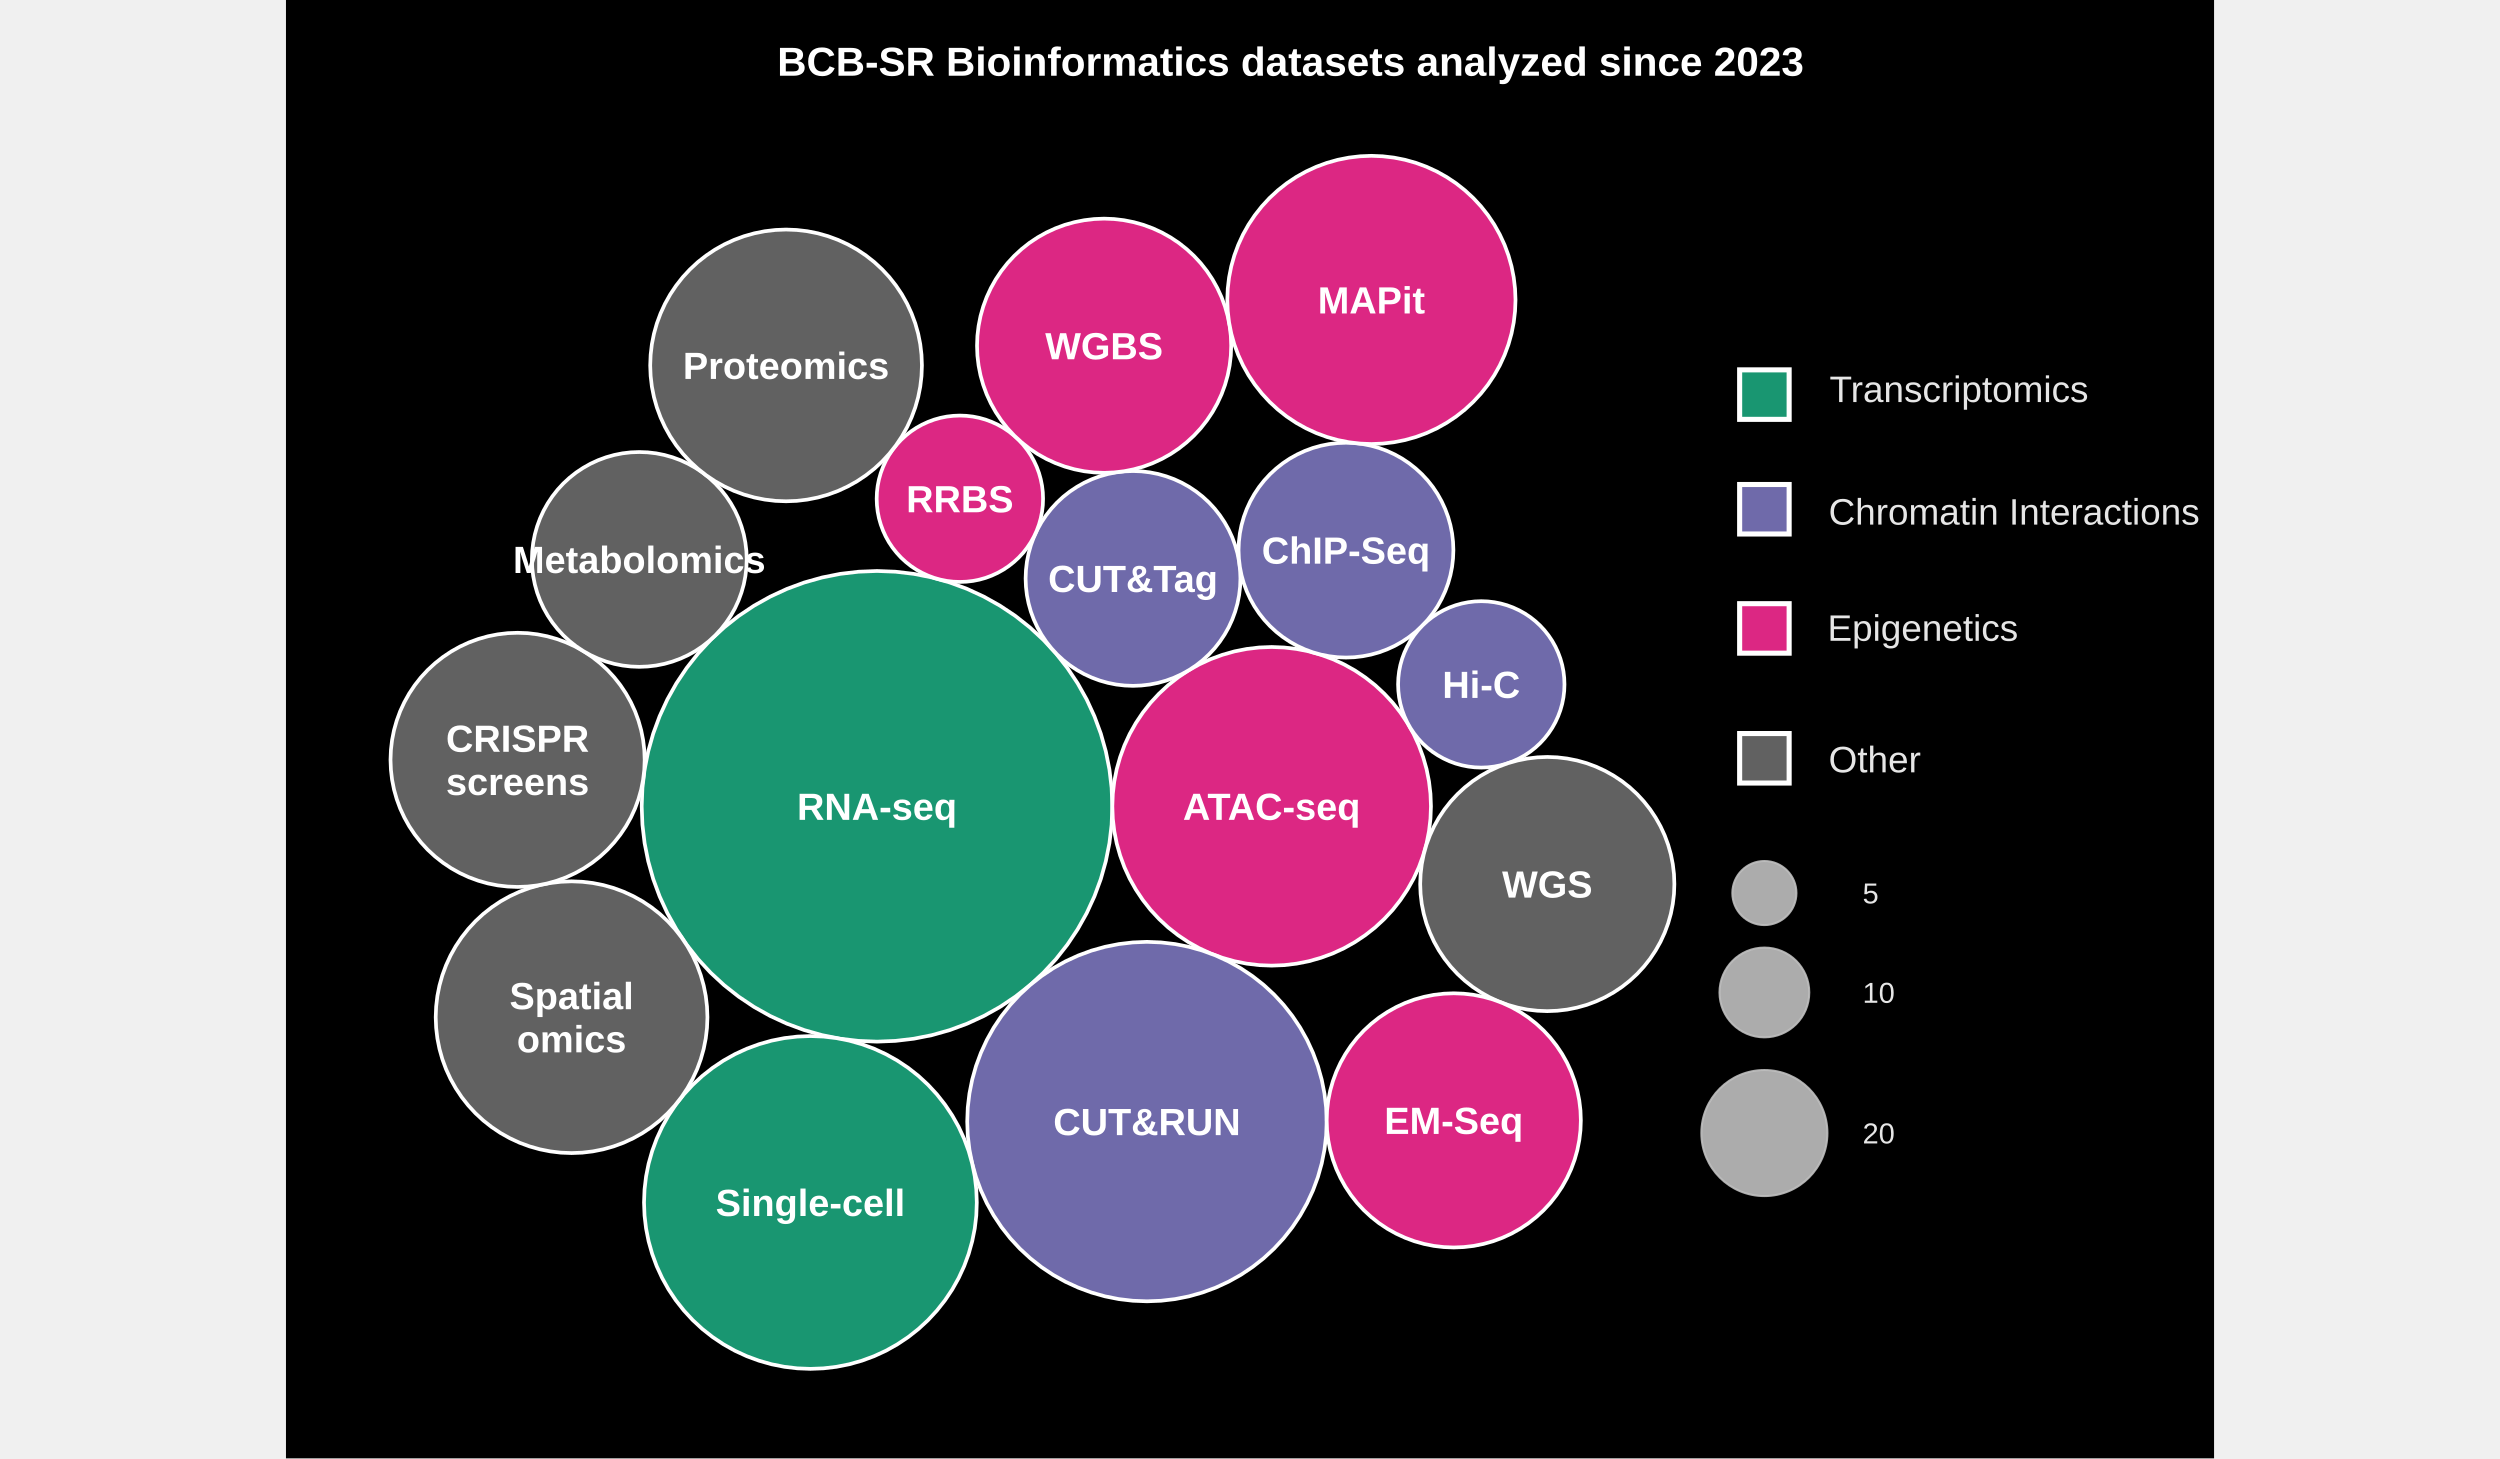
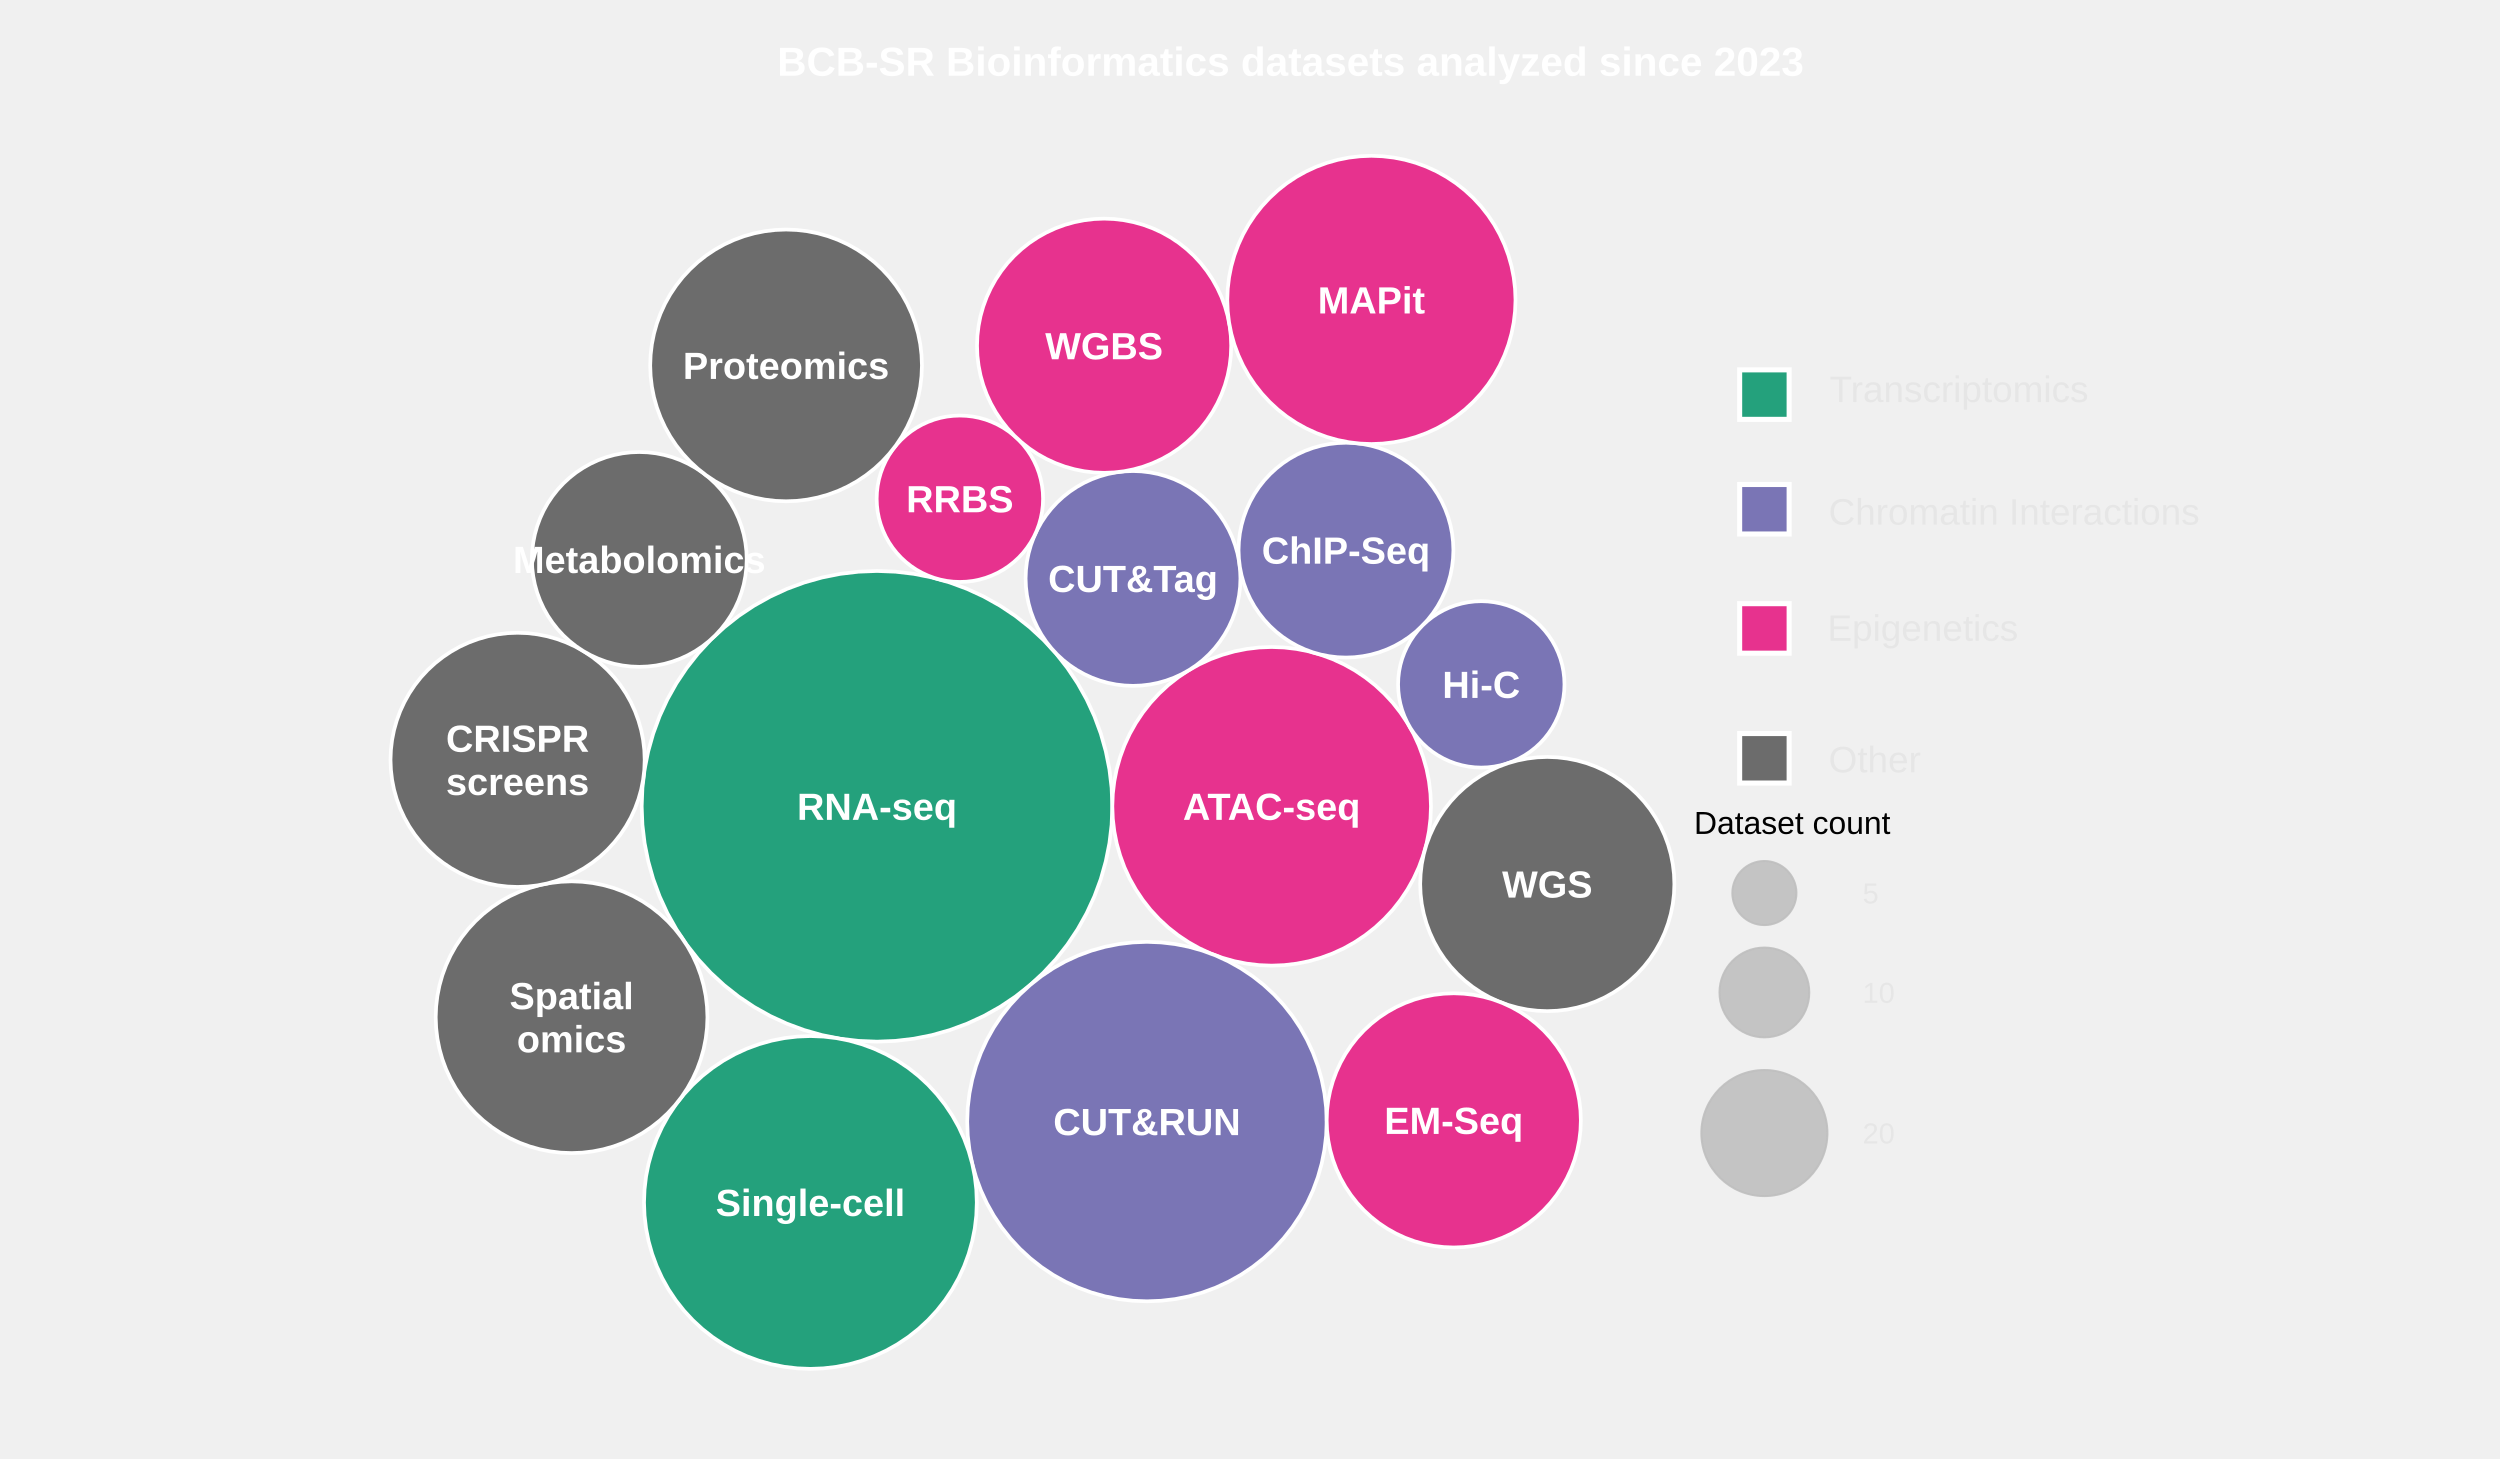
<svg xmlns="http://www.w3.org/2000/svg" width="864.00pt" height="504.00pt" viewBox="0 0 864.00 504.00" version="1.1" id="svg70">
  <defs id="defs70">
    <defs id="defs1">
      <style type="text/css" id="style1">
    .svglite line, .svglite polyline, .svglite polygon, .svglite path, .svglite rect, .svglite circle {
      fill: none;
      stroke: #000000;
      stroke-linecap: round;
      stroke-linejoin: round;
      stroke-miterlimit: 10.00;
    }
    .svglite text {
      white-space: pre;
    }
    .svglite g.glyphgroup path {
      fill: inherit;
      stroke: none;
    }
  </style>
    </defs>
    <defs id="defs2">
      <clipPath id="cpMC4wMHw4NjQuMDB8MC4wMHw1MDQuMDA=">
        <rect x="0.00" y="0.00" width="864.00" height="504.00" id="rect2" />
      </clipPath>
    </defs>
    <defs id="defs3">
      <clipPath id="cpOTguODN8NzY1LjE3fDAuMDB8NTA0LjAw">
        <rect x="98.83" y="0.00" width="666.35" height="504.00" id="rect3" />
      </clipPath>
    </defs>
    <defs id="defs5" />
  </defs>
  <rect width="100%" height="100%" style="fill:none;stroke:none" id="rect1" x="0" y="0" />
  <g clip-path="url(#cpMC4wMHw4NjQuMDB8MC4wMHw1MDQuMDA=)" id="g2" />
-   <g clip-path="url(#cpOTguODN8NzY1LjE3fDAuMDB8NTA0LjAw)" id="g4">
-     <rect x="98.83" y="-1.1e-13" width="666.35" height="504" style="stroke:none;stroke-width:0.75" id="rect4" />
-   </g>
  <g clip-path="url(#cpMC4wMHw4NjQuMDB8MC4wMHw1MDQuMDA=)" id="g5" />
-   <rect x="112.77" y="32.89" width="488.07" height="461.14" style="stroke:none;stroke-width:0.75" id="rect6" />
  <polygon points="380.44,253.53 378.23,247.54 375.56,241.74 372.44,236.17 368.89,230.86 364.94,225.84 360.6,221.15 355.91,216.82 350.9,212.86 345.59,209.32 340.02,206.2 334.22,203.52 328.23,201.31 322.08,199.58 315.82,198.33 309.48,197.58 303.1,197.33 296.72,197.58 290.37,198.33 284.11,199.58 277.96,201.31 271.97,203.52 266.17,206.2 260.6,209.32 255.29,212.86 250.28,216.82 245.59,221.15 241.25,225.84 237.3,230.86 233.75,236.17 230.63,241.74 227.96,247.54 225.75,253.53 224.02,259.67 222.77,265.94 222.02,272.28 221.77,278.66 222.02,285.04 222.77,291.38 224.02,297.64 225.75,303.79 227.96,309.78 230.63,315.58 233.75,321.15 237.3,326.46 241.25,331.48 245.59,336.17 250.28,340.5 255.29,344.45 260.6,348 266.17,351.12 271.97,353.79 277.96,356 284.11,357.74 290.37,358.98 296.72,359.73 303.1,359.99 309.48,359.73 315.82,358.98 322.08,357.74 328.23,356 334.22,353.79 340.02,351.12 345.59,348 350.9,344.45 355.91,340.5 360.6,336.17 364.94,331.48 368.89,326.46 372.44,321.15 375.56,315.58 378.23,309.78 380.44,303.79 382.17,297.64 383.42,291.38 384.17,285.04 384.42,278.66 384.17,272.28 383.42,265.94 382.17,259.67 " style="fill:#1b9e77;fill-opacity:0.95;stroke:#ffffff;stroke-width:1.28;stroke-linecap:butt" id="polygon6" />
  <polygon points="491.84,261.65 490.35,257.59 488.54,253.66 486.42,249.89 484.02,246.3 481.35,242.9 478.41,239.73 475.24,236.79 471.84,234.12 468.25,231.71 464.48,229.6 460.55,227.79 456.49,226.3 452.33,225.12 448.09,224.28 443.8,223.77 439.48,223.6 435.16,223.77 430.87,224.28 426.63,225.12 422.47,226.3 418.41,227.79 414.48,229.6 410.71,231.71 407.12,234.12 403.72,236.79 400.55,239.73 397.61,242.9 394.94,246.3 392.54,249.89 390.42,253.66 388.61,257.59 387.12,261.65 385.94,265.81 385.1,270.05 384.59,274.34 384.42,278.66 384.59,282.98 385.1,287.27 385.94,291.51 387.12,295.67 388.61,299.73 390.42,303.66 392.54,307.43 394.94,311.02 397.61,314.42 400.55,317.59 403.72,320.53 407.12,323.2 410.71,325.6 414.48,327.72 418.41,329.53 422.47,331.02 426.63,332.2 430.87,333.04 435.16,333.55 439.48,333.72 443.8,333.55 448.09,333.04 452.33,332.2 456.49,331.02 460.55,329.53 464.48,327.72 468.25,325.6 471.84,323.2 475.24,320.53 478.41,317.59 481.35,314.42 484.02,311.02 486.42,307.43 488.54,303.66 490.35,299.73 491.84,295.67 493.02,291.51 493.86,287.27 494.37,282.98 494.54,278.66 494.37,274.34 493.86,270.05 493.02,265.81 " style="fill:#e7298a;fill-opacity:0.95;stroke:#ffffff;stroke-width:1.28;stroke-linecap:butt" id="polygon7" />
  <polygon points="455.46,368.42 453.77,363.85 451.73,359.42 449.35,355.16 446.64,351.11 443.62,347.28 440.31,343.7 436.73,340.39 432.89,337.37 428.84,334.66 424.58,332.27 420.16,330.23 415.58,328.54 410.89,327.22 406.1,326.27 401.26,325.7 396.39,325.5 391.51,325.7 386.67,326.27 381.89,327.22 377.19,328.54 372.62,330.23 368.19,332.27 363.93,334.66 359.88,337.37 356.05,340.39 352.46,343.7 349.15,347.28 346.13,351.11 343.42,355.16 341.04,359.42 339,363.85 337.31,368.42 335.99,373.12 335.04,377.9 334.46,382.74 334.27,387.62 334.46,392.49 335.04,397.34 335.99,402.12 337.31,406.81 339,411.39 341.04,415.82 343.42,420.07 346.13,424.13 349.15,427.96 352.46,431.54 356.05,434.85 359.88,437.87 363.93,440.58 368.19,442.96 372.62,445 377.19,446.69 381.89,448.02 386.67,448.97 391.51,449.54 396.39,449.73 401.26,449.54 406.1,448.97 410.89,448.02 415.58,446.69 420.16,445 424.58,442.96 428.84,440.58 432.89,437.87 436.73,434.85 440.31,431.54 443.62,427.96 446.64,424.13 449.35,420.07 451.73,415.82 453.77,411.39 455.46,406.81 456.78,402.12 457.73,397.34 458.31,392.49 458.5,387.62 458.31,382.74 457.73,377.9 456.78,373.12 " style="fill:#7570b3;fill-opacity:0.95;stroke:#ffffff;stroke-width:1.28;stroke-linecap:butt" id="polygon8" />
  <polygon points="426.87,188.44 425.87,185.7 424.65,183.06 423.22,180.51 421.6,178.09 419.8,175.8 417.82,173.66 415.68,171.68 413.39,169.88 410.97,168.26 408.42,166.83 405.78,165.61 403.04,164.61 400.24,163.81 397.38,163.25 394.48,162.9 391.57,162.79 388.66,162.9 385.76,163.25 382.91,163.81 380.1,164.61 377.37,165.61 374.72,166.83 372.18,168.26 369.75,169.88 367.46,171.68 365.32,173.66 363.35,175.8 361.54,178.09 359.92,180.51 358.5,183.06 357.28,185.7 356.27,188.44 355.48,191.24 354.91,194.1 354.57,197 354.45,199.91 354.57,202.82 354.91,205.72 355.48,208.57 356.27,211.38 357.28,214.11 358.5,216.76 359.92,219.3 361.54,221.73 363.35,224.02 365.32,226.16 367.46,228.14 369.75,229.94 372.18,231.56 374.72,232.98 377.37,234.2 380.1,235.21 382.91,236 385.76,236.57 388.66,236.91 391.57,237.03 394.48,236.91 397.38,236.57 400.24,236 403.04,235.21 405.78,234.2 408.42,232.98 410.97,231.56 413.39,229.94 415.68,228.14 417.82,226.16 419.8,224.02 421.6,221.73 423.22,219.3 424.65,216.76 425.87,214.11 426.87,211.38 427.67,208.57 428.23,205.72 428.58,202.82 428.69,199.91 428.58,197 428.23,194.1 427.67,191.24 " style="fill:#7570b3;fill-opacity:0.95;stroke:#ffffff;stroke-width:1.28;stroke-linecap:butt" id="polygon9" />
  <polygon points="500.47,178.66 499.46,175.93 498.24,173.28 496.82,170.74 495.2,168.31 493.39,166.02 491.41,163.88 489.27,161.91 486.98,160.1 484.56,158.48 482.02,157.06 479.37,155.84 476.64,154.83 473.83,154.04 470.97,153.47 468.08,153.13 465.17,153.01 462.25,153.13 459.36,153.47 456.5,154.04 453.69,154.83 450.96,155.84 448.31,157.06 445.77,158.48 443.35,160.1 441.06,161.91 438.92,163.88 436.94,166.02 435.13,168.31 433.51,170.74 432.09,173.28 430.87,175.93 429.86,178.66 429.07,181.47 428.5,184.32 428.16,187.22 428.04,190.13 428.16,193.04 428.5,195.94 429.07,198.8 429.86,201.6 430.87,204.34 432.09,206.98 433.51,209.53 435.13,211.95 436.94,214.24 438.92,216.38 441.06,218.36 443.35,220.16 445.77,221.78 448.31,223.21 450.96,224.43 453.69,225.44 456.5,226.23 459.36,226.79 462.25,227.14 465.17,227.25 468.08,227.14 470.97,226.79 473.83,226.23 476.64,225.44 479.37,224.43 482.02,223.21 484.56,221.78 486.98,220.16 489.27,218.36 491.41,216.38 493.39,214.24 495.2,211.95 496.82,209.53 498.24,206.98 499.46,204.34 500.47,201.6 501.26,198.8 501.83,195.94 502.17,193.04 502.29,190.13 502.17,187.22 501.83,184.32 501.26,181.47 " style="fill:#7570b3;fill-opacity:0.95;stroke:#ffffff;stroke-width:1.28;stroke-linecap:butt" id="polygon10" />
  <polygon points="539.28,227.64 538.49,225.52 537.55,223.47 536.45,221.5 535.19,219.62 533.79,217.85 532.26,216.19 530.6,214.66 528.83,213.26 526.95,212.01 524.98,210.91 522.93,209.96 520.82,209.18 518.64,208.57 516.43,208.13 514.19,207.86 511.93,207.77 509.67,207.86 507.43,208.13 505.22,208.57 503.04,209.18 500.93,209.96 498.88,210.91 496.91,212.01 495.03,213.26 493.26,214.66 491.6,216.19 490.07,217.85 488.67,219.62 487.41,221.5 486.31,223.47 485.37,225.52 484.58,227.64 483.97,229.81 483.53,232.03 483.27,234.27 483.18,236.52 483.27,238.78 483.53,241.02 483.97,243.24 484.58,245.41 485.37,247.53 486.31,249.58 487.41,251.55 488.67,253.43 490.07,255.2 491.6,256.86 493.26,258.39 495.03,259.79 496.91,261.04 498.88,262.14 500.93,263.09 503.04,263.87 505.22,264.48 507.43,264.92 509.67,265.19 511.93,265.28 514.19,265.19 516.43,264.92 518.64,264.48 520.82,263.87 522.93,263.09 524.98,262.14 526.95,261.04 528.83,259.79 530.6,258.39 532.26,256.86 533.79,255.2 535.19,253.43 536.45,251.55 537.55,249.58 538.49,247.53 539.28,245.41 539.89,243.24 540.33,241.02 540.59,238.78 540.68,236.52 540.59,234.27 540.33,232.03 539.89,229.81 " style="fill:#7570b3;fill-opacity:0.95;stroke:#ffffff;stroke-width:1.28;stroke-linecap:butt" id="polygon11" />
  <polygon points="576.51,291.95 575.32,288.72 573.88,285.59 572.19,282.58 570.28,279.71 568.14,277 565.8,274.47 563.27,272.13 560.56,269.99 557.69,268.08 554.68,266.39 551.55,264.95 548.32,263.75 545,262.82 541.61,262.15 538.19,261.74 534.74,261.6 531.3,261.74 527.87,262.15 524.49,262.82 521.17,263.75 517.94,264.95 514.8,266.39 511.79,268.08 508.93,269.99 506.22,272.13 503.69,274.47 501.35,277 499.21,279.71 497.29,282.58 495.61,285.59 494.17,288.72 492.97,291.95 492.04,295.27 491.36,298.65 490.96,302.08 490.82,305.53 490.96,308.97 491.36,312.4 492.04,315.78 492.97,319.1 494.17,322.33 495.61,325.47 497.29,328.47 499.21,331.34 501.35,334.05 503.69,336.58 506.22,338.92 508.93,341.06 511.79,342.97 514.8,344.66 517.94,346.1 521.17,347.3 524.49,348.23 527.87,348.91 531.3,349.31 534.74,349.45 538.19,349.31 541.61,348.91 545,348.23 548.32,347.3 551.55,346.1 554.68,344.66 557.69,342.97 560.56,341.06 563.27,338.92 565.8,336.58 568.14,334.05 570.28,331.34 572.19,328.47 573.88,325.47 575.32,322.33 576.51,319.1 577.45,315.78 578.12,312.4 578.53,308.97 578.66,305.53 578.53,302.08 578.12,298.65 577.45,295.27 " style="fill:#666666;fill-opacity:0.95;stroke:#ffffff;stroke-width:1.28;stroke-linecap:butt" id="polygon12" />
  <polygon points="544.19,373.63 543,370.4 541.55,367.26 539.87,364.26 537.95,361.39 535.82,358.68 533.48,356.15 530.94,353.81 528.24,351.67 525.37,349.76 522.36,348.07 519.23,346.63 515.99,345.43 512.67,344.5 509.29,343.82 505.87,343.42 502.42,343.28 498.97,343.42 495.55,343.82 492.17,344.5 488.85,345.43 485.61,346.63 482.48,348.07 479.47,349.76 476.6,351.67 473.9,353.81 471.36,356.15 469.02,358.68 466.89,361.39 464.97,364.26 463.29,367.26 461.84,370.4 460.65,373.63 459.71,376.95 459.04,380.33 458.63,383.76 458.5,387.2 458.63,390.65 459.04,394.08 459.71,397.46 460.65,400.78 461.84,404.01 463.29,407.14 464.97,410.15 466.89,413.02 469.02,415.73 471.36,418.26 473.9,420.6 476.6,422.74 479.47,424.65 482.48,426.34 485.61,427.78 488.85,428.98 492.17,429.91 495.55,430.59 498.97,430.99 502.42,431.13 505.87,430.99 509.29,430.59 512.67,429.91 515.99,428.98 519.23,427.78 522.36,426.34 525.37,424.65 528.24,422.74 530.94,420.6 533.48,418.26 535.82,415.73 537.95,413.02 539.87,410.15 541.55,407.14 543,404.01 544.19,400.78 545.13,397.46 545.8,394.08 546.21,390.65 546.34,387.2 546.21,383.76 545.8,380.33 545.13,376.95 " style="fill:#e7298a;fill-opacity:0.95;stroke:#ffffff;stroke-width:1.28;stroke-linecap:butt" id="polygon13" />
  <polygon points="359.08,163.48 358.3,161.37 357.35,159.32 356.25,157.35 354.99,155.47 353.6,153.7 352.06,152.04 350.4,150.51 348.63,149.11 346.75,147.85 344.78,146.75 342.73,145.81 340.62,145.02 338.44,144.41 336.23,143.97 333.99,143.71 331.73,143.62 329.48,143.71 327.23,143.97 325.02,144.41 322.85,145.02 320.73,145.81 318.68,146.75 316.71,147.85 314.83,149.11 313.06,150.51 311.4,152.04 309.87,153.7 308.47,155.47 307.21,157.35 306.11,159.32 305.17,161.37 304.39,163.48 303.77,165.66 303.33,167.87 303.07,170.11 302.98,172.37 303.07,174.63 303.33,176.87 303.77,179.08 304.39,181.25 305.17,183.37 306.11,185.42 307.21,187.39 308.47,189.27 309.87,191.04 311.4,192.7 313.06,194.23 314.83,195.63 316.71,196.89 318.68,197.99 320.73,198.93 322.85,199.72 325.02,200.33 327.23,200.77 329.48,201.03 331.73,201.12 333.99,201.03 336.23,200.77 338.44,200.33 340.62,199.72 342.73,198.93 344.78,197.99 346.75,196.89 348.63,195.63 350.4,194.23 352.06,192.7 353.6,191.04 354.99,189.27 356.25,187.39 357.35,185.42 358.3,183.37 359.08,181.25 359.69,179.08 360.13,176.87 360.4,174.63 360.48,172.37 360.4,170.11 360.13,167.87 359.69,165.66 " style="fill:#e7298a;fill-opacity:0.95;stroke:#ffffff;stroke-width:1.28;stroke-linecap:butt" id="polygon14" />
  <polygon points="423.35,105.91 422.16,102.68 420.71,99.55 419.03,96.54 417.11,93.67 414.98,90.96 412.64,88.43 410.1,86.09 407.4,83.95 404.53,82.04 401.52,80.35 398.39,78.91 395.15,77.71 391.83,76.78 388.45,76.11 385.03,75.7 381.58,75.56 378.13,75.7 374.71,76.11 371.33,76.78 368.01,77.71 364.77,78.91 361.64,80.35 358.63,82.04 355.76,83.95 353.06,86.09 350.52,88.43 348.18,90.96 346.05,93.67 344.13,96.54 342.45,99.55 341,102.68 339.81,105.91 338.87,109.23 338.2,112.62 337.79,116.04 337.66,119.49 337.79,122.93 338.2,126.36 338.87,129.74 339.81,133.06 341,136.29 342.45,139.43 344.13,142.43 346.05,145.3 348.18,148.01 350.52,150.54 353.06,152.88 355.76,155.02 358.63,156.94 361.64,158.62 364.77,160.06 368.01,161.26 371.33,162.19 374.71,162.87 378.13,163.27 381.58,163.41 385.03,163.27 388.45,162.87 391.83,162.19 395.15,161.26 398.39,160.06 401.52,158.62 404.53,156.94 407.4,155.02 410.1,152.88 412.64,150.54 414.98,148.01 417.11,145.3 419.03,142.43 420.71,139.43 422.16,136.29 423.35,133.06 424.29,129.74 424.96,126.36 425.37,122.93 425.5,119.49 425.37,116.04 424.96,112.62 424.29,109.23 " style="fill:#e7298a;fill-opacity:0.95;stroke:#ffffff;stroke-width:1.28;stroke-linecap:butt" id="polygon15" />
  <polygon points="521.32,88.27 519.97,84.6 518.33,81.05 516.42,77.63 514.25,74.38 511.83,71.31 509.17,68.44 506.3,65.79 503.23,63.36 499.98,61.19 496.57,59.28 493.01,57.64 489.35,56.29 485.58,55.23 481.75,54.47 477.86,54.01 473.96,53.85 470.05,54.01 466.17,54.47 462.33,55.23 458.57,56.29 454.9,57.64 451.35,59.28 447.93,61.19 444.68,63.36 441.61,65.79 438.74,68.44 436.09,71.31 433.67,74.38 431.49,77.63 429.58,81.05 427.95,84.6 426.59,88.27 425.53,92.03 424.77,95.86 424.31,99.75 424.15,103.66 424.31,107.56 424.77,111.45 425.53,115.28 426.59,119.05 427.95,122.71 429.58,126.27 431.49,129.68 433.67,132.93 436.09,136 438.74,138.87 441.61,141.53 444.68,143.95 447.93,146.12 451.35,148.03 454.9,149.67 458.57,151.02 462.33,152.08 466.17,152.84 470.05,153.3 473.96,153.46 477.86,153.3 481.75,152.84 485.58,152.08 489.35,151.02 493.01,149.67 496.57,148.03 499.98,146.12 503.23,143.95 506.3,141.53 509.17,138.87 511.83,136 514.25,132.93 516.42,129.68 518.33,126.27 519.97,122.71 521.32,119.05 522.38,115.28 523.14,111.45 523.6,107.56 523.76,103.66 523.6,99.75 523.14,95.86 522.38,92.03 " style="fill:#e7298a;fill-opacity:0.95;stroke:#ffffff;stroke-width:1.28;stroke-linecap:butt" id="polygon16" />
  <polygon points="334.77,397.8 333.21,393.56 331.32,389.46 329.11,385.52 326.6,381.77 323.8,378.22 320.74,374.91 317.42,371.84 313.88,369.05 310.12,366.54 306.18,364.33 302.08,362.44 297.85,360.88 293.5,359.65 289.07,358.77 284.59,358.24 280.08,358.06 275.56,358.24 271.08,358.77 266.65,359.65 262.31,360.88 258.07,362.44 253.97,364.33 250.03,366.54 246.28,369.05 242.73,371.84 239.41,374.91 236.35,378.22 233.55,381.77 231.04,385.52 228.84,389.46 226.95,393.56 225.39,397.8 224.16,402.15 223.28,406.57 222.75,411.06 222.57,415.57 222.75,420.08 223.28,424.57 224.16,428.99 225.39,433.34 226.95,437.58 228.84,441.68 231.04,445.62 233.55,449.37 236.35,452.92 239.41,456.23 242.73,459.3 246.28,462.09 250.03,464.6 253.97,466.81 258.07,468.7 262.31,470.26 266.65,471.49 271.08,472.37 275.56,472.9 280.08,473.08 284.59,472.9 289.07,472.37 293.5,471.49 297.85,470.26 302.08,468.7 306.18,466.81 310.12,464.6 313.88,462.09 317.42,459.3 320.74,456.23 323.8,452.92 326.6,449.37 329.11,445.62 331.32,441.68 333.21,437.58 334.77,433.34 335.99,428.99 336.88,424.57 337.41,420.08 337.58,415.57 337.41,411.06 336.88,406.57 335.99,402.15 " style="fill:#1b9e77;fill-opacity:0.95;stroke:#ffffff;stroke-width:1.28;stroke-linecap:butt" id="polygon17" />
  <polygon points="242.19,337.04 240.92,333.58 239.37,330.23 237.57,327.01 235.52,323.95 233.24,321.05 230.74,318.35 228.03,315.84 225.13,313.56 222.07,311.51 218.85,309.71 215.5,308.17 212.05,306.89 208.5,305.89 204.88,305.17 201.22,304.74 197.54,304.59 193.85,304.74 190.19,305.17 186.57,305.89 183.03,306.89 179.57,308.17 176.22,309.71 173,311.51 169.94,313.56 167.04,315.84 164.33,318.35 161.83,321.05 159.55,323.95 157.5,327.01 155.7,330.23 154.16,333.58 152.88,337.04 151.88,340.59 151.16,344.2 150.73,347.86 150.58,351.55 150.73,355.23 151.16,358.89 151.88,362.51 152.88,366.06 154.16,369.52 155.7,372.86 157.5,376.08 159.55,379.15 161.83,382.04 164.33,384.75 167.04,387.25 169.94,389.53 173,391.58 176.22,393.38 179.57,394.93 183.03,396.2 186.57,397.2 190.19,397.92 193.85,398.36 197.54,398.5 201.22,398.36 204.88,397.92 208.5,397.2 212.05,396.2 215.5,394.93 218.85,393.38 222.07,391.58 225.13,389.53 228.03,387.25 230.74,384.75 233.24,382.04 235.52,379.15 237.57,376.08 239.37,372.86 240.92,369.52 242.19,366.06 243.19,362.51 243.91,358.89 244.34,355.23 244.49,351.55 244.34,347.86 243.91,344.2 243.19,340.59 " style="fill:#666666;fill-opacity:0.95;stroke:#ffffff;stroke-width:1.28;stroke-linecap:butt" id="polygon18" />
  <polygon points="220.65,249.04 219.46,245.8 218.02,242.67 216.33,239.66 214.41,236.79 212.28,234.08 209.94,231.55 207.41,229.21 204.7,227.08 201.83,225.16 198.82,223.47 195.69,222.03 192.45,220.84 189.13,219.9 185.75,219.23 182.33,218.82 178.88,218.69 175.44,218.82 172.01,219.23 168.63,219.9 165.31,220.84 162.07,222.03 158.94,223.47 155.93,225.16 153.07,227.08 150.36,229.21 147.82,231.55 145.48,234.08 143.35,236.79 141.43,239.66 139.75,242.67 138.3,245.8 137.11,249.04 136.17,252.36 135.5,255.74 135.1,259.16 134.96,262.61 135.1,266.05 135.5,269.48 136.17,272.86 137.11,276.18 138.3,279.42 139.75,282.55 141.43,285.56 143.35,288.42 145.48,291.13 147.82,293.67 150.36,296.01 153.07,298.14 155.93,300.06 158.94,301.74 162.07,303.19 165.31,304.38 168.63,305.32 172.01,305.99 175.44,306.39 178.88,306.53 182.33,306.39 185.75,305.99 189.13,305.32 192.45,304.38 195.69,303.19 198.82,301.74 201.83,300.06 204.7,298.14 207.41,296.01 209.94,293.67 212.28,291.13 214.41,288.42 216.33,285.56 218.02,282.55 219.46,279.42 220.65,276.18 221.59,272.86 222.26,269.48 222.67,266.05 222.8,262.61 222.67,259.16 222.26,255.74 221.59,252.36 " style="fill:#666666;fill-opacity:0.95;stroke:#ffffff;stroke-width:1.28;stroke-linecap:butt" id="polygon19" />
  <polygon points="256.24,181.87 255.24,179.13 254.02,176.48 252.59,173.94 250.97,171.52 249.17,169.23 247.19,167.09 245.05,165.11 242.76,163.3 240.34,161.69 237.79,160.26 235.15,159.04 232.41,158.03 229.61,157.24 226.75,156.67 223.85,156.33 220.94,156.22 218.03,156.33 215.13,156.67 212.28,157.24 209.47,158.03 206.74,159.04 204.09,160.26 201.55,161.69 199.12,163.3 196.83,165.11 194.69,167.09 192.71,169.23 190.91,171.52 189.29,173.94 187.87,176.48 186.65,179.13 185.64,181.87 184.85,184.67 184.28,187.53 183.94,190.42 183.82,193.34 183.94,196.25 184.28,199.14 184.85,202 185.64,204.81 186.65,207.54 187.87,210.19 189.29,212.73 190.91,215.15 192.71,217.44 194.69,219.58 196.83,221.56 199.12,223.37 201.55,224.99 204.09,226.41 206.74,227.63 209.47,228.64 212.28,229.43 215.13,230 218.03,230.34 220.94,230.46 223.85,230.34 226.75,230 229.61,229.43 232.41,228.64 235.15,227.63 237.79,226.41 240.34,224.99 242.76,223.37 245.05,221.56 247.19,219.58 249.17,217.44 250.97,215.15 252.59,212.73 254.02,210.19 255.24,207.54 256.24,204.81 257.04,202 257.6,199.14 257.95,196.25 258.06,193.34 257.95,190.42 257.6,187.53 257.04,184.67 " style="fill:#666666;fill-opacity:0.95;stroke:#ffffff;stroke-width:1.28;stroke-linecap:butt" id="polygon20" />
  <polygon points="316.32,111.78 315.04,108.32 313.5,104.97 311.7,101.75 309.65,98.69 307.37,95.79 304.87,93.09 302.16,90.58 299.26,88.3 296.2,86.25 292.98,84.45 289.63,82.91 286.17,81.63 282.63,80.63 279.01,79.91 275.35,79.48 271.66,79.33 267.98,79.48 264.32,79.91 260.7,80.63 257.16,81.63 253.7,82.91 250.35,84.45 247.13,86.25 244.07,88.3 241.17,90.58 238.46,93.09 235.96,95.79 233.68,98.69 231.63,101.75 229.83,104.97 228.29,108.32 227.01,111.78 226.01,115.33 225.29,118.94 224.86,122.6 224.71,126.29 224.86,129.97 225.29,133.63 226.01,137.25 227.01,140.8 228.29,144.26 229.83,147.6 231.63,150.82 233.68,153.89 235.96,156.78 238.46,159.49 241.17,161.99 244.07,164.27 247.13,166.32 250.35,168.12 253.7,169.67 257.16,170.94 260.7,171.94 264.32,172.66 267.98,173.1 271.66,173.24 275.35,173.1 279.01,172.66 282.63,171.94 286.17,170.94 289.63,169.67 292.98,168.12 296.2,166.32 299.26,164.27 302.16,161.99 304.87,159.49 307.37,156.78 309.65,153.89 311.7,150.82 313.5,147.6 315.04,144.26 316.32,140.8 317.32,137.25 318.04,133.63 318.47,129.97 318.62,126.29 318.47,122.6 318.04,118.94 317.32,115.33 " style="fill:#666666;fill-opacity:0.95;stroke:#ffffff;stroke-width:1.28;stroke-linecap:butt" id="polygon21" />
  <text x="303.1" y="283.34" text-anchor="middle" style="font-weight:bold;font-size:13.09px;font-family:Arial;fill:#ffffff" textLength="55.22" lengthAdjust="spacingAndGlyphs" id="text21">RNA-seq</text>
  <text x="439.48" y="283.34" text-anchor="middle" style="font-weight:bold;font-size:13.09px;font-family:Arial;fill:#ffffff" textLength="61.27" lengthAdjust="spacingAndGlyphs" id="text22">ATAC-seq</text>
  <text x="396.39" y="392.3" text-anchor="middle" style="font-weight:bold;font-size:13.09px;font-family:Arial;fill:#ffffff" textLength="64.61" lengthAdjust="spacingAndGlyphs" id="text23">CUT&amp;RUN</text>
  <text x="391.57" y="204.59" text-anchor="middle" style="font-weight:bold;font-size:13.09px;font-family:Arial;fill:#ffffff" textLength="58.58" lengthAdjust="spacingAndGlyphs" id="text24">CUT&amp;Tag</text>
  <text x="465.17" y="194.81" text-anchor="middle" style="font-weight:bold;font-size:13.09px;font-family:Arial;fill:#ffffff" textLength="58.12" lengthAdjust="spacingAndGlyphs" id="text25">ChIP-Seq</text>
  <text x="511.93" y="241.2" text-anchor="middle" style="font-weight:bold;font-size:13.09px;font-family:Arial;fill:#ffffff" textLength="26.88" lengthAdjust="spacingAndGlyphs" id="text26">Hi-C</text>
  <text x="534.74" y="310.21" text-anchor="middle" style="font-weight:bold;font-size:13.09px;font-family:Arial;fill:#ffffff" textLength="31.23" lengthAdjust="spacingAndGlyphs" id="text27">WGS</text>
  <text x="502.42" y="391.88" text-anchor="middle" style="font-weight:bold;font-size:13.09px;font-family:Arial;fill:#ffffff" textLength="47.95" lengthAdjust="spacingAndGlyphs" id="text28">EM-Seq</text>
  <text x="331.73" y="177.05" text-anchor="middle" style="font-weight:bold;font-size:13.09px;font-family:Arial;fill:#ffffff" textLength="37.03" lengthAdjust="spacingAndGlyphs" id="text29">RRBS</text>
  <text x="381.58" y="124.17" text-anchor="middle" style="font-weight:bold;font-size:13.09px;font-family:Arial;fill:#ffffff" textLength="40.67" lengthAdjust="spacingAndGlyphs" id="text30">WGBS</text>
  <text x="473.96" y="108.34" text-anchor="middle" style="font-weight:bold;font-size:13.09px;font-family:Arial;fill:#ffffff" textLength="37.05" lengthAdjust="spacingAndGlyphs" id="text31">MAPit</text>
  <text x="280.08" y="420.25" text-anchor="middle" style="font-weight:bold;font-size:13.09px;font-family:Arial;fill:#ffffff" textLength="65.45" lengthAdjust="spacingAndGlyphs" id="text32">Single-cell</text>
  <text x="197.54" y="348.77" text-anchor="middle" style="font-weight:bold;font-size:13.09px;font-family:Arial;fill:#ffffff" textLength="42.91" lengthAdjust="spacingAndGlyphs" id="text33">Spatial</text>
  <text x="197.54" y="363.69" text-anchor="middle" style="font-weight:bold;font-size:13.09px;font-family:Arial;fill:#ffffff" textLength="37.81" lengthAdjust="spacingAndGlyphs" id="text34">omics</text>
  <text x="178.88" y="259.83" text-anchor="middle" style="font-weight:bold;font-size:13.09px;font-family:Arial;fill:#ffffff" textLength="49.39" lengthAdjust="spacingAndGlyphs" id="text35">CRISPR</text>
  <text x="178.88" y="274.75" text-anchor="middle" style="font-weight:bold;font-size:13.09px;font-family:Arial;fill:#ffffff" textLength="49.48" lengthAdjust="spacingAndGlyphs" id="text36">screens</text>
  <text x="220.94" y="198.02" text-anchor="middle" style="font-weight:bold;font-size:13.09px;font-family:Arial;fill:#ffffff" textLength="87.23" lengthAdjust="spacingAndGlyphs" id="text37">Metabolomics</text>
  <text x="271.66" y="130.97" text-anchor="middle" style="font-weight:bold;font-size:13.09px;font-family:Arial;fill:#ffffff" textLength="71.25" lengthAdjust="spacingAndGlyphs" id="text38">Proteomics</text>
-   <rect x="594.553" y="108.847" width="14.17" height="14.17" style="stroke:none;stroke-width:0.75" id="rect53" />
  <rect x="601.221" y="127.822" width="17.108" height="17.108" style="fill:#1b9e77;fill-opacity:0.95;stroke:#ffffff;stroke-width:1.756;stroke-linecap:butt;stroke-linejoin:miter" id="rect54" />
-   <rect x="594.553" y="147.384" width="14.17" height="14.17" style="stroke:none;stroke-width:0.75" id="rect55" />
  <rect x="601.221" y="167.443" width="17.108" height="17.108" style="fill:#7570b3;fill-opacity:0.95;stroke:#ffffff;stroke-width:1.756;stroke-linecap:butt;stroke-linejoin:miter" id="rect56" />
-   <rect x="578.808" y="97.079" width="14.17" height="14.17" style="stroke:none;stroke-width:0.75" id="rect57" />
  <rect x="601.221" y="208.632" width="17.108" height="17.108" style="fill:#e7298a;fill-opacity:0.95;stroke:#ffffff;stroke-width:1.756;stroke-linecap:butt;stroke-linejoin:miter" id="rect58" />
-   <rect x="596.427" y="229.434" width="14.17" height="14.17" style="stroke:none;stroke-width:0.75" id="rect59" />
  <rect x="601.221" y="253.513" width="17.108" height="17.108" style="fill:#666666;fill-opacity:0.95;stroke:#ffffff;stroke-width:1.756;stroke-linecap:butt;stroke-linejoin:miter" id="rect60" />
  <text x="634.68" y="43.56" style="font-size:10px;font-family:Arial;fill:#e6e6e6" textLength="70.19" lengthAdjust="spacingAndGlyphs" id="text60" transform="matrix(1.274823,0,0,1.274823,-176.817,83.41424)">Transcriptomics</text>
  <text x="634.68" y="57.73" style="font-size:10px;font-family:Arial;fill:#e6e6e6" textLength="100.61" lengthAdjust="spacingAndGlyphs" id="text61" transform="matrix(1.274823,0,0,1.274823,-177.1532,107.7206)">Chromatin Interactions</text>
  <text x="634.68" y="71.91" style="font-size:10px;font-family:Arial;fill:#e6e6e6" textLength="51.7" lengthAdjust="spacingAndGlyphs" id="text62" transform="matrix(1.274823,0,0,1.274823,-177.5266,129.8027)">Epigenetics</text>
  <text x="634.68" y="86.08" style="font-size:10px;font-family:Arial;fill:#e6e6e6" textLength="25.02" lengthAdjust="spacingAndGlyphs" id="text63" transform="matrix(1.274823,0,0,1.274823,-177.1347,157.189)">Other</text>
-   <text x="615.02" y="105.82" style="font-size:11px;font-family:Arial" textLength="67.94" lengthAdjust="spacingAndGlyphs" id="text64" transform="translate(-31.06581,174.8788)">Dataset count</text>
-   <rect x="581.304" y="294.405" width="56.93" height="28.46" style="stroke:none;stroke-width:0.75" id="rect64" />
+   <text x="615.02" y="105.82" style="font-size:11px;font-family:Arial" textLength="67.94" lengthAdjust="spacingAndGlyphs" id="text64" transform="translate(-29.56581,182.3788)">Dataset count</text>
  <circle cx="609.774" cy="308.635" r="11.07" style="fill:#bfbfbf;fill-opacity:0.9;stroke:#bfbfbf;stroke-width:0.71;stroke-opacity:0.9" id="circle64" />
-   <rect x="581.304" y="322.865" width="56.93" height="40.25" style="stroke:none;stroke-width:0.75" id="rect65" />
  <circle cx="609.774" cy="342.995" r="15.51" style="fill:#bfbfbf;fill-opacity:0.9;stroke:#bfbfbf;stroke-width:0.71;stroke-opacity:0.9" id="circle65" />
-   <rect x="581.304" y="363.125" width="56.93" height="56.93" style="stroke:none;stroke-width:0.75" id="rect66" />
  <circle cx="609.774" cy="391.585" r="21.78" style="fill:#bfbfbf;fill-opacity:0.9;stroke:#bfbfbf;stroke-width:0.71;stroke-opacity:0.9" id="circle66" />
  <text x="677.43" y="130.27" style="font-size:10px;font-family:Arial;fill:#e6e6e6" textLength="5.56" lengthAdjust="spacingAndGlyphs" id="text66" transform="translate(-33.71549,181.9446)">5</text>
  <text x="677.43" y="164.63" style="font-size:10px;font-family:Arial;fill:#e6e6e6" textLength="11.12" lengthAdjust="spacingAndGlyphs" id="text67" transform="translate(-33.71549,181.9446)">10</text>
  <text x="677.43" y="213.23" style="font-size:10px;font-family:Arial;fill:#e6e6e6" textLength="11.12" lengthAdjust="spacingAndGlyphs" id="text68" transform="translate(-33.71549,181.9446)">20</text>
  <text x="356.81" y="19.99" text-anchor="middle" style="font-weight:bold;font-size:14px;font-family:Arial;fill:#ffffff" textLength="354.66" lengthAdjust="spacingAndGlyphs" id="text69" transform="translate(89.20586,6.182584)">BCB-SR Bioinformatics datasets analyzed since 2023</text>
</svg>
